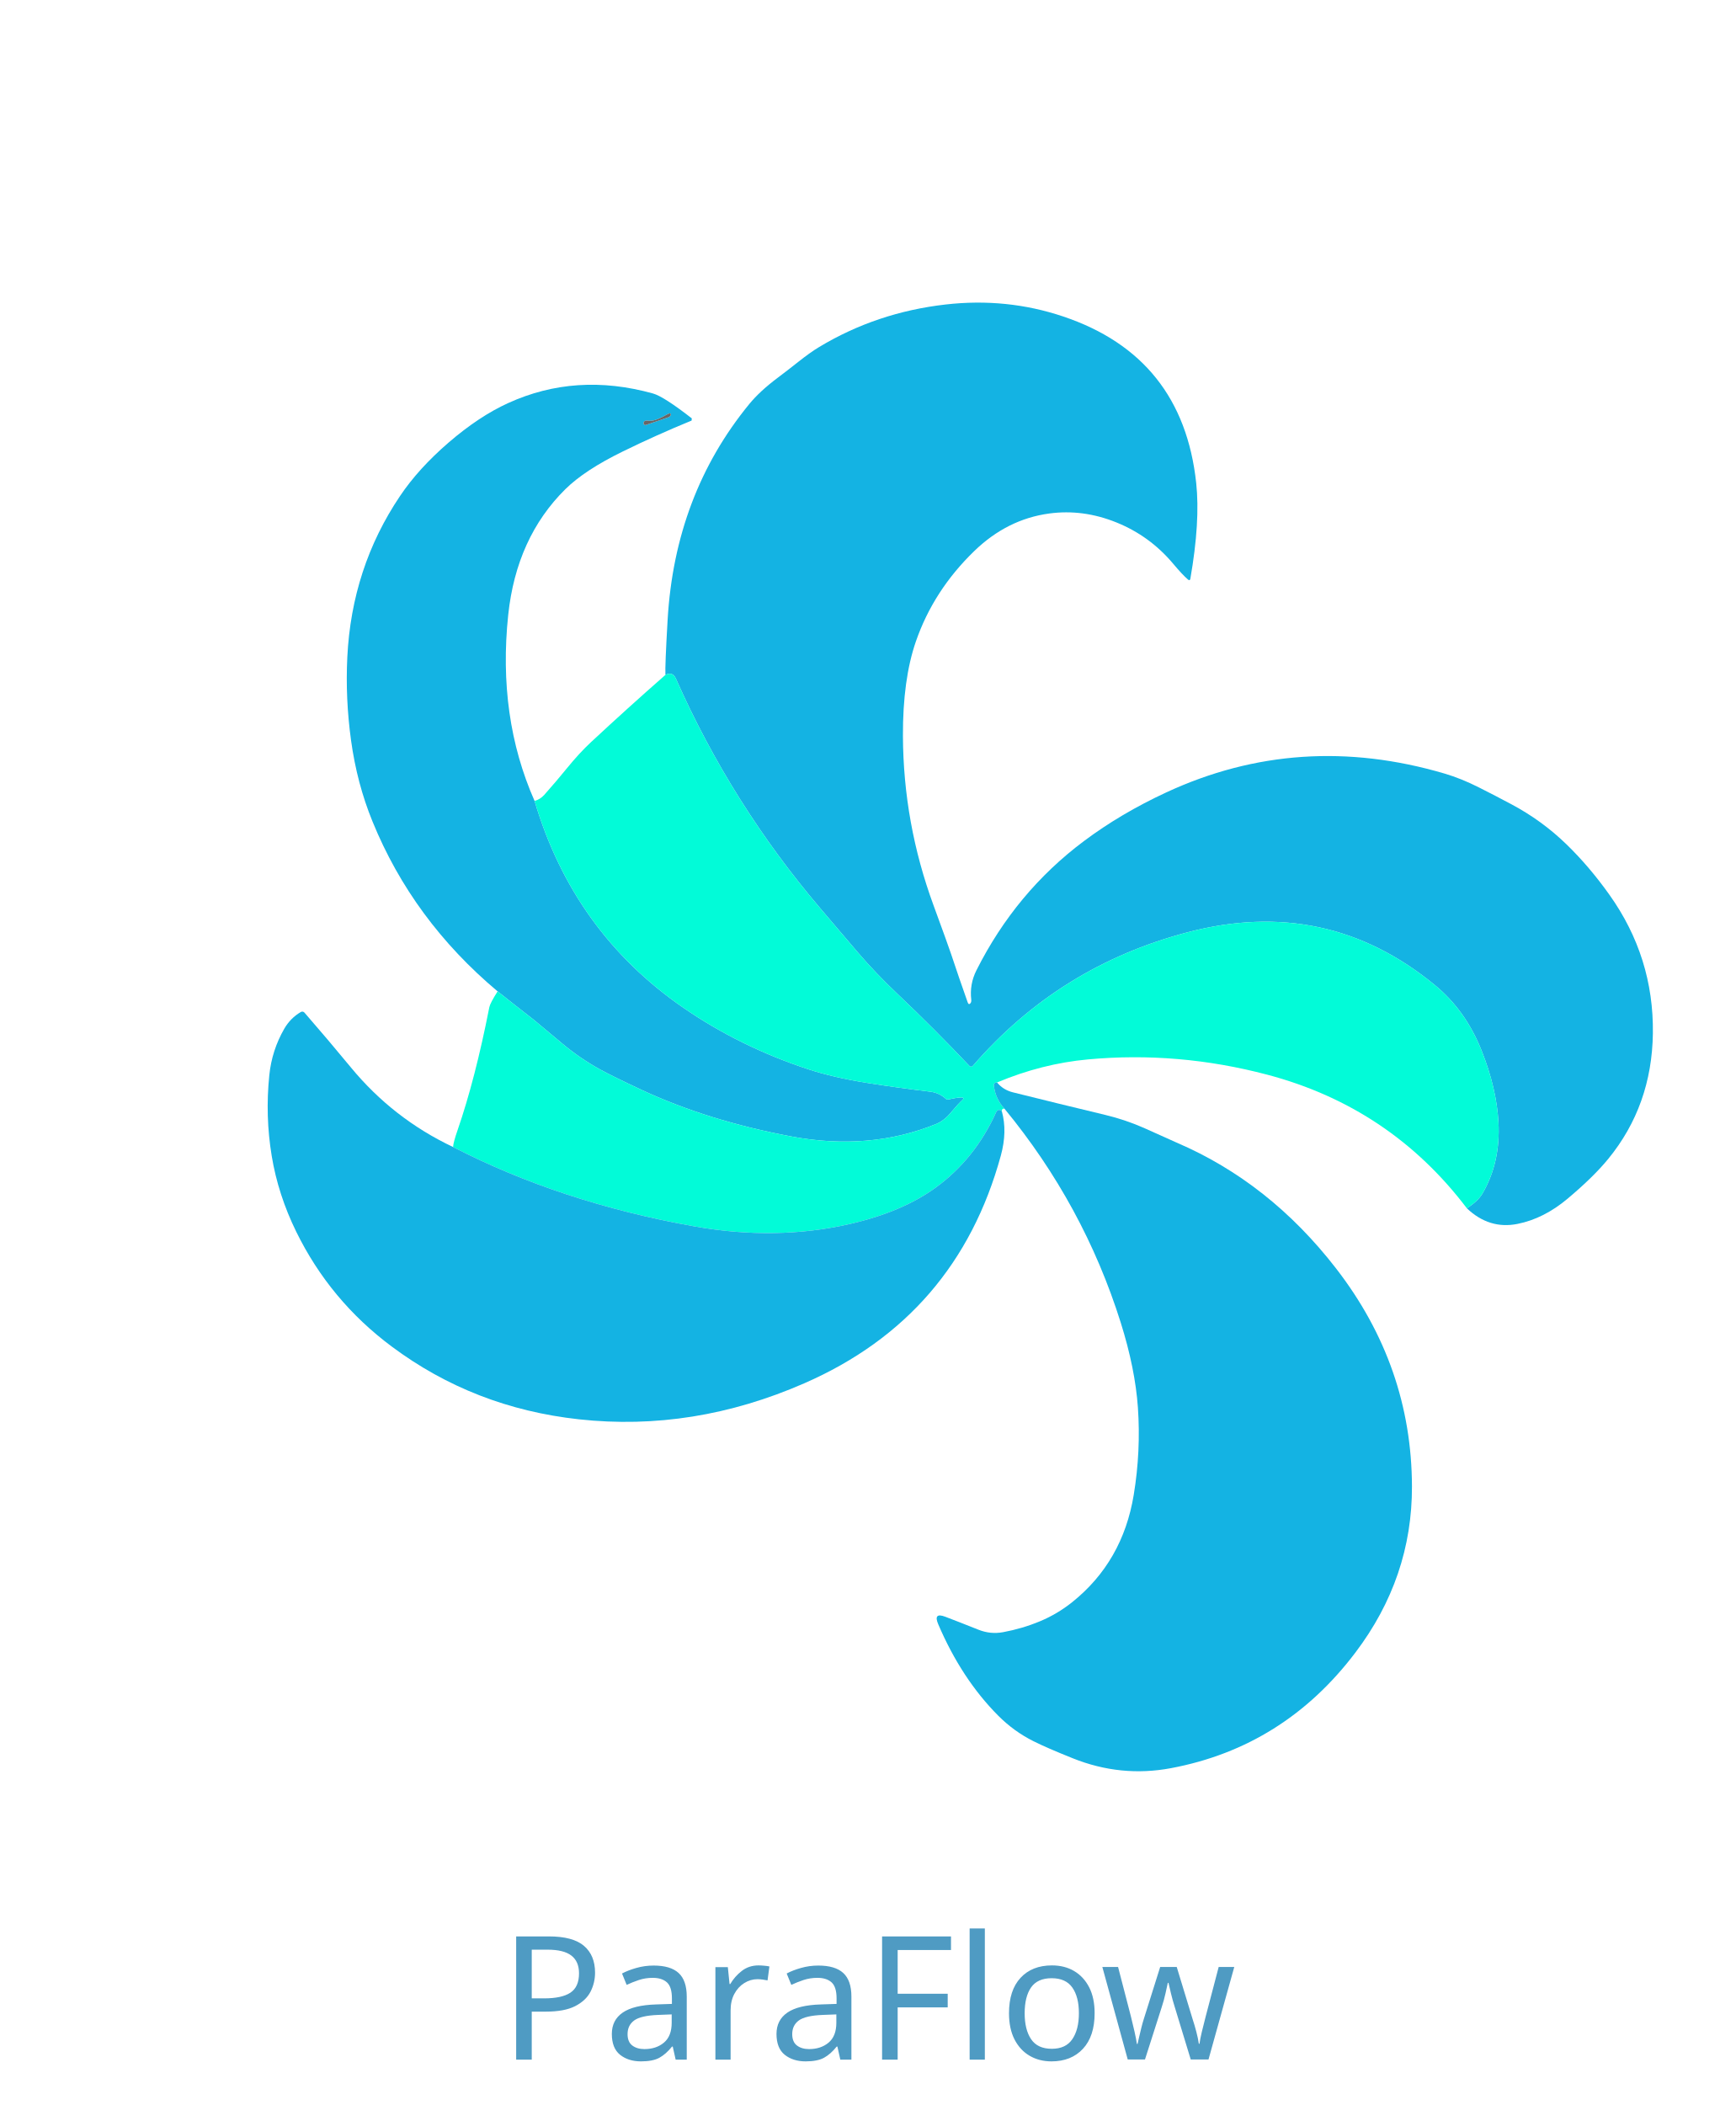
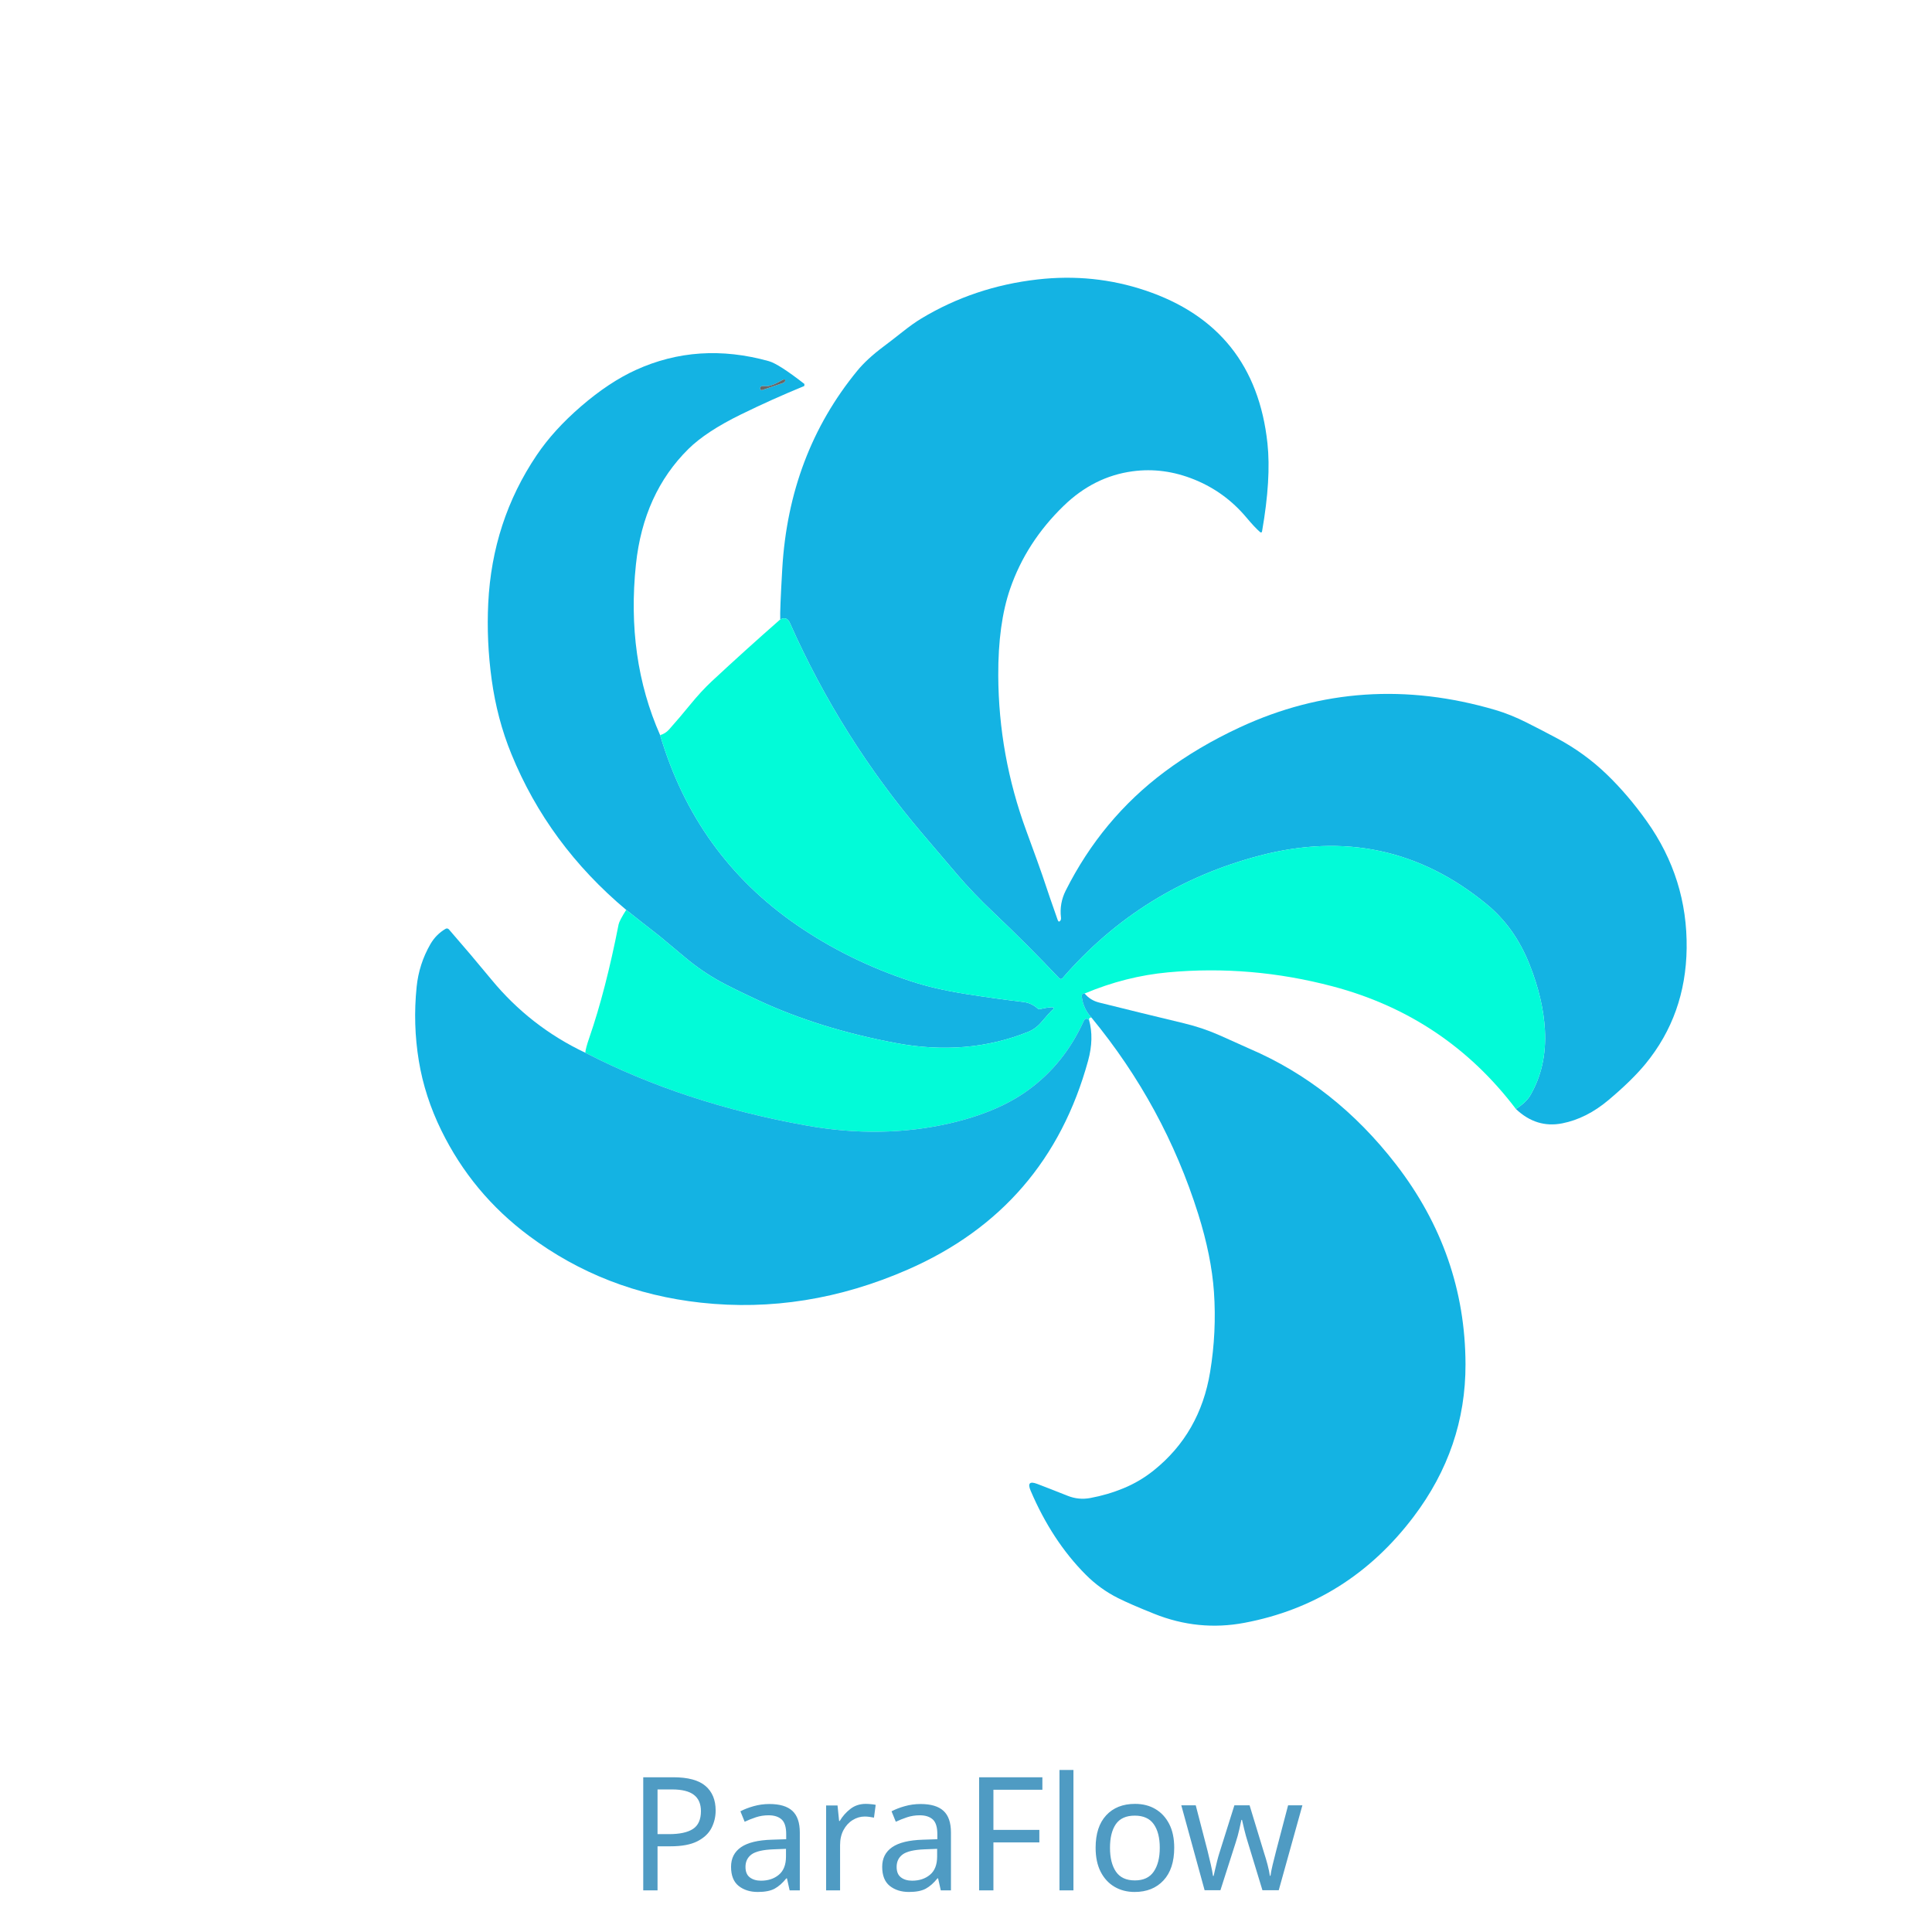
- <svg xmlns="http://www.w3.org/2000/svg" version="1.1" viewBox="0 0 362 439">
+ <svg xmlns="http://www.w3.org/2000/svg" width="100" height="100" version="1.1" viewBox="0 0 362 439">
  <path fill="#14b3e3" d="   M 305.96 252.00   Q 308.30 250.45 309.19 248.94   Q 313.01 242.43 312.54 234.01   Q 312.15 226.99 309.06 219.19   Q 305.73 210.74 299.30 205.46   Q 276.66 186.82 247.73 194.42   Q 220.92 201.46 202.89 222.31   C 202.71 222.51 202.40 222.52 202.21 222.32   Q 194.92 214.60 187.21 207.30   Q 182.51 202.84 178.91 198.61   Q 174.99 194.02 171.09 189.43   Q 152.56 167.66 140.97 141.52   Q 140.29 139.99 138.79 140.75   Q 138.69 138.89 139.25 129.25   Q 140.77 103.17 156.30 84.24   Q 158.48 81.58 162.20 78.79   Q 164.36 77.17 166.47 75.49   Q 169.02 73.47 170.84 72.38   Q 182.85 65.14 197.25 63.50   Q 210.00 62.05 221.75 66.00   Q 246.67 74.37 249.50 100.75   Q 250.36 108.78 248.28 120.69   Q 248.19 121.20 247.79 120.87   Q 246.60 119.84 244.69 117.56   Q 239.82 111.77 232.87 108.96   Q 225.90 106.14 218.86 107.09   Q 210.07 108.27 203.19 114.94   Q 194.69 123.18 191.03 133.78   Q 188.28 141.73 188.33 153.49   Q 188.41 171.68 194.72 188.83   Q 197.74 197.07 198.35 198.89   Q 200.04 203.98 201.83 209.03   Q 202.05 209.65 202.41 209.23   Q 202.63 208.96 202.58 208.49   Q 202.20 205.26 203.66 202.36   Q 211.86 186.05 226.08 175.41   Q 233.76 169.66 243.27 165.25   Q 271.00 152.40 301.34 161.34   Q 304.76 162.35 308.45 164.21   Q 311.87 165.93 315.26 167.74   Q 321.58 171.11 326.64 176.00   Q 331.47 180.67 335.69 186.61   Q 344.96 199.64 344.75 215.50   Q 344.55 230.55 335.44 241.69   Q 332.36 245.45 326.98 249.97   Q 322.00 254.16 316.50 255.25   Q 310.63 256.42 305.96 252.00   Z" />
  <path fill="#14b3e3" d="   M 144.29 87.25   L 144.25 87.71   Q 136.93 90.71 129.83 94.19   Q 121.95 98.05 117.93 102.01   Q 107.70 112.12 106.00 128.25   Q 103.76 149.53 111.50 167.04   Q 119.60 194.38 142.56 210.19   Q 154.32 218.28 168.45 222.95   Q 173.90 224.75 181.10 225.88   Q 187.54 226.90 194.01 227.67   Q 195.90 227.90 197.30 229.18   C 197.43 229.29 197.61 229.34 197.78 229.30   Q 201.88 228.38 200.69 229.44   Q 200.00 230.04 198.15 232.23   Q 196.87 233.75 195.20 234.43   Q 181.28 240.06 165.00 237.00   Q 147.67 233.74 133.85 227.31   Q 127.89 224.53 125.26 223.09   Q 121.03 220.77 117.32 217.67   Q 111.41 212.73 111.34 212.68   Q 107.55 209.74 103.79 206.75   Q 86.08 191.89 77.69 171.31   Q 74.45 163.38 73.22 154.41   Q 72.02 145.69 72.44 137.07   Q 73.35 118.42 83.44 103.44   Q 87.29 97.71 93.55 92.31   Q 99.91 86.83 105.97 84.07   Q 120.16 77.60 136.19 82.06   Q 138.44 82.69 144.29 87.25   Z   M 134.70 88.63   L 139.31 87.06   C 139.63 86.95 139.86 86.76 139.90 86.57   Q 140.04 85.90 139.00 86.50   Q 136.56 87.93 135.25 87.75   Q 134.09 87.59 134.26 88.41   C 134.30 88.59 134.50 88.69 134.70 88.63   Z" />
  <path fill="#696666" d="   M 134.70 88.63   C 134.50 88.69 134.30 88.59 134.26 88.41   Q 134.09 87.59 135.25 87.75   Q 136.56 87.93 139.00 86.50   Q 140.04 85.90 139.90 86.57   C 139.86 86.76 139.63 86.95 139.31 87.06   L 134.70 88.63   Z" />
  <path fill="#02fbd8" d="   M 305.96 252.00   Q 289.99 230.92 264.33 224.13   Q 245.71 219.21 226.94 220.94   Q 217.32 221.82 207.96 225.75   Q 207.22 225.74 207.31 226.49   Q 207.64 229.19 209.50 231.21   Q 208.92 231.17 208.96 231.75   Q 208.16 231.09 207.75 232.00   Q 203.37 241.69 195.20 247.65   Q 188.23 252.74 177.32 255.25   Q 161.82 258.81 144.75 255.75   Q 116.95 250.77 94.50 239.21   Q 94.54 238.29 95.44 235.69   Q 99.12 225.05 102.06 210.06   Q 102.24 209.18 103.79 206.75   Q 107.55 209.74 111.34 212.68   Q 111.41 212.73 117.32 217.67   Q 121.03 220.77 125.26 223.09   Q 127.89 224.53 133.85 227.31   Q 147.67 233.74 165.00 237.00   Q 181.28 240.06 195.20 234.43   Q 196.87 233.75 198.15 232.23   Q 200.00 230.04 200.69 229.44   Q 201.88 228.38 197.78 229.30   C 197.61 229.34 197.43 229.29 197.30 229.18   Q 195.90 227.90 194.01 227.67   Q 187.54 226.90 181.10 225.88   Q 173.90 224.75 168.45 222.95   Q 154.32 218.28 142.56 210.19   Q 119.60 194.38 111.50 167.04   Q 112.67 166.71 113.52 165.77   Q 115.96 163.03 118.27 160.19   Q 120.83 157.05 123.24 154.80   Q 130.91 147.66 138.79 140.75   Q 140.29 139.99 140.97 141.52   Q 152.56 167.66 171.09 189.43   Q 174.99 194.02 178.91 198.61   Q 182.51 202.84 187.21 207.30   Q 194.92 214.60 202.21 222.32   C 202.40 222.52 202.71 222.51 202.89 222.31   Q 220.92 201.46 247.73 194.42   Q 276.66 186.82 299.30 205.46   Q 305.73 210.74 309.06 219.19   Q 312.15 226.99 312.54 234.01   Q 313.01 242.43 309.19 248.94   Q 308.30 250.45 305.96 252.00   Z" />
  <path fill="#14b3e3" d="   M 94.50 239.21   Q 116.95 250.77 144.75 255.75   Q 161.82 258.81 177.32 255.25   Q 188.23 252.74 195.20 247.65   Q 203.37 241.69 207.75 232.00   Q 208.16 231.09 208.96 231.75   Q 210.13 235.96 208.75 241.00   Q 199.54 274.60 167.75 288.49   Q 144.60 298.61 120.75 296.00   Q 98.83 293.60 81.69 280.81   Q 68.82 271.22 61.79 256.88   Q 58.00 249.15 56.67 241.06   Q 55.30 232.76 56.17 224.24   Q 56.70 219.04 59.30 214.53   Q 60.58 212.32 62.75 211.05   C 63.00 210.91 63.32 210.96 63.51 211.19   Q 68.41 216.82 73.16 222.58   Q 81.98 233.29 94.50 239.21   Z" />
  <path fill="#14b3e3" d="   M 207.96 225.75   Q 209.23 227.29 211.24 227.80   Q 220.86 230.20 230.50 232.51   Q 234.81 233.54 238.84 235.34   Q 245.26 238.22 245.39 238.28   Q 264.79 246.59 278.69 264.56   Q 294.43 284.92 294.50 310.00   Q 294.55 329.00 282.69 344.66   Q 267.81 364.32 244.25 368.75   Q 233.79 370.72 223.75 366.69   Q 218.32 364.52 215.54 363.12   Q 211.48 361.09 208.20 357.80   Q 200.56 350.13 195.69 338.73   Q 194.61 336.20 197.18 337.18   Q 199.84 338.19 204.09 339.88   Q 206.59 340.88 209.23 340.39   Q 213.19 339.66 216.86 338.14   Q 220.51 336.63 223.65 334.12   Q 234.18 325.68 236.47 311.75   Q 237.97 302.64 237.34 293.55   Q 236.77 285.42 233.76 275.84   Q 226.04 251.29 209.50 231.21   Q 207.64 229.19 207.31 226.49   Q 207.22 225.74 207.96 225.75   Z" />
  <text font-family="Futura" color="white" x="50%" y="95%" fill="rgb(79,155,195)" font-size="3em" dominant-baseline="middle" text-anchor="middle">ParaFlow</text>
</svg>
